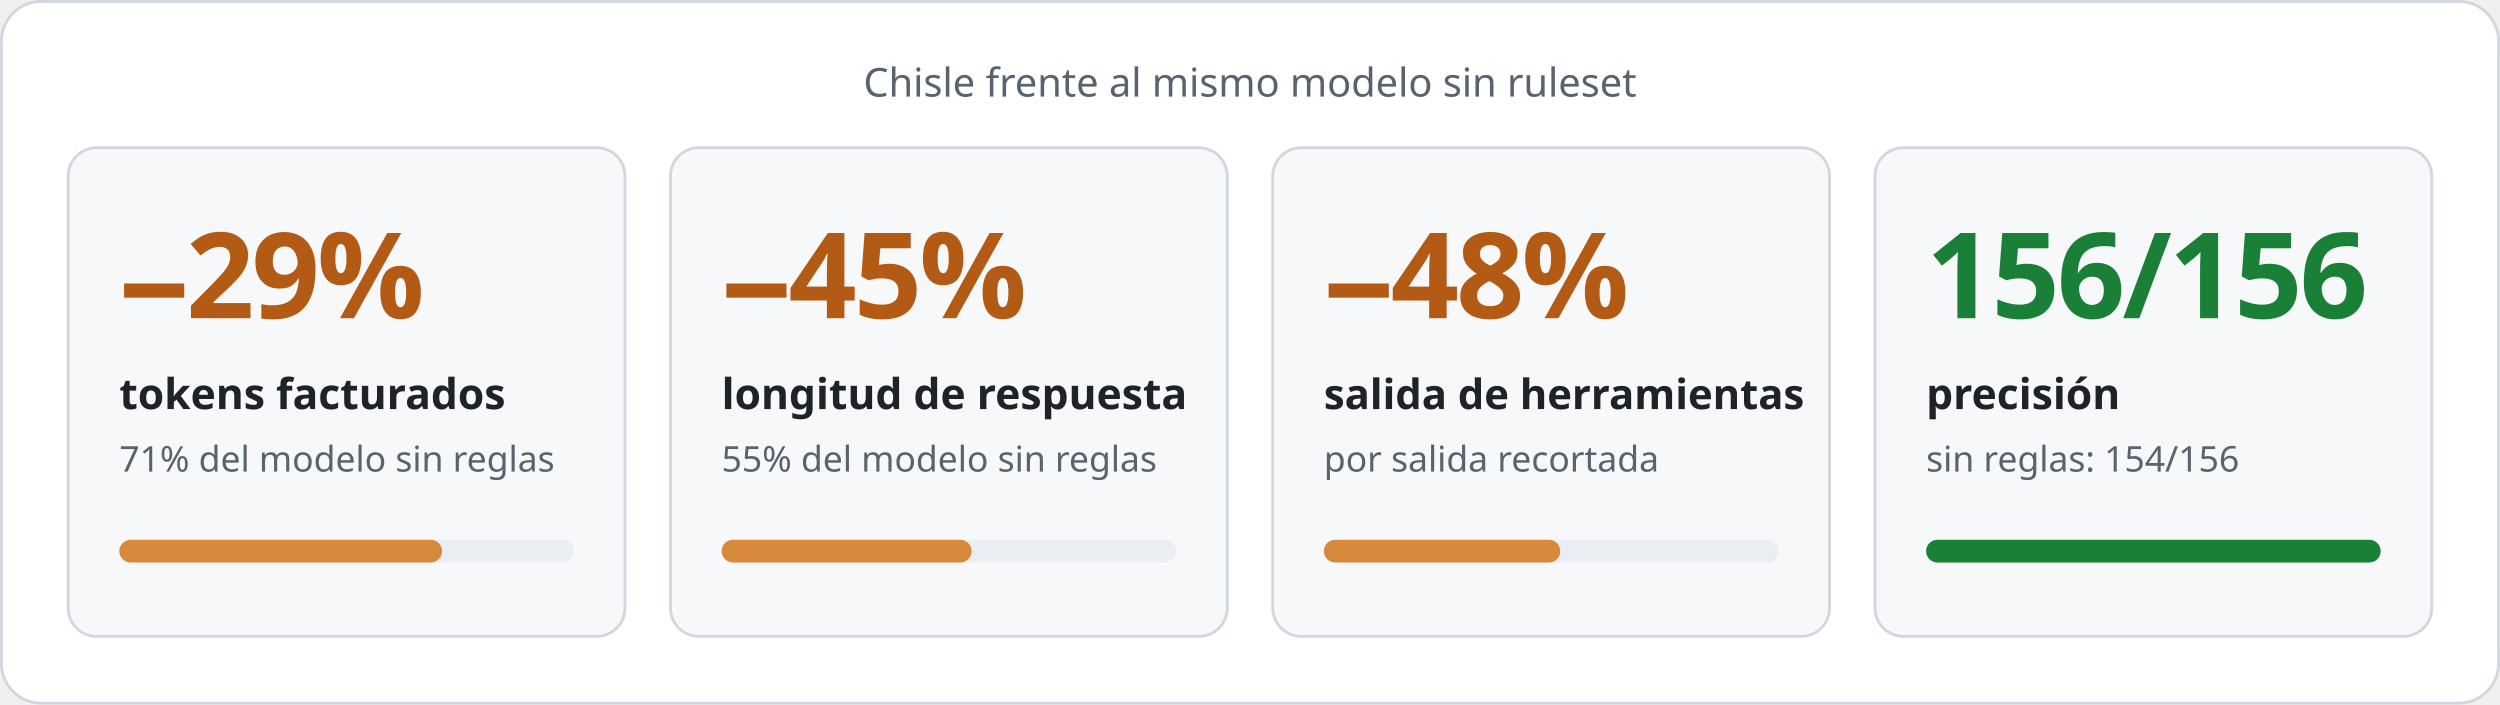
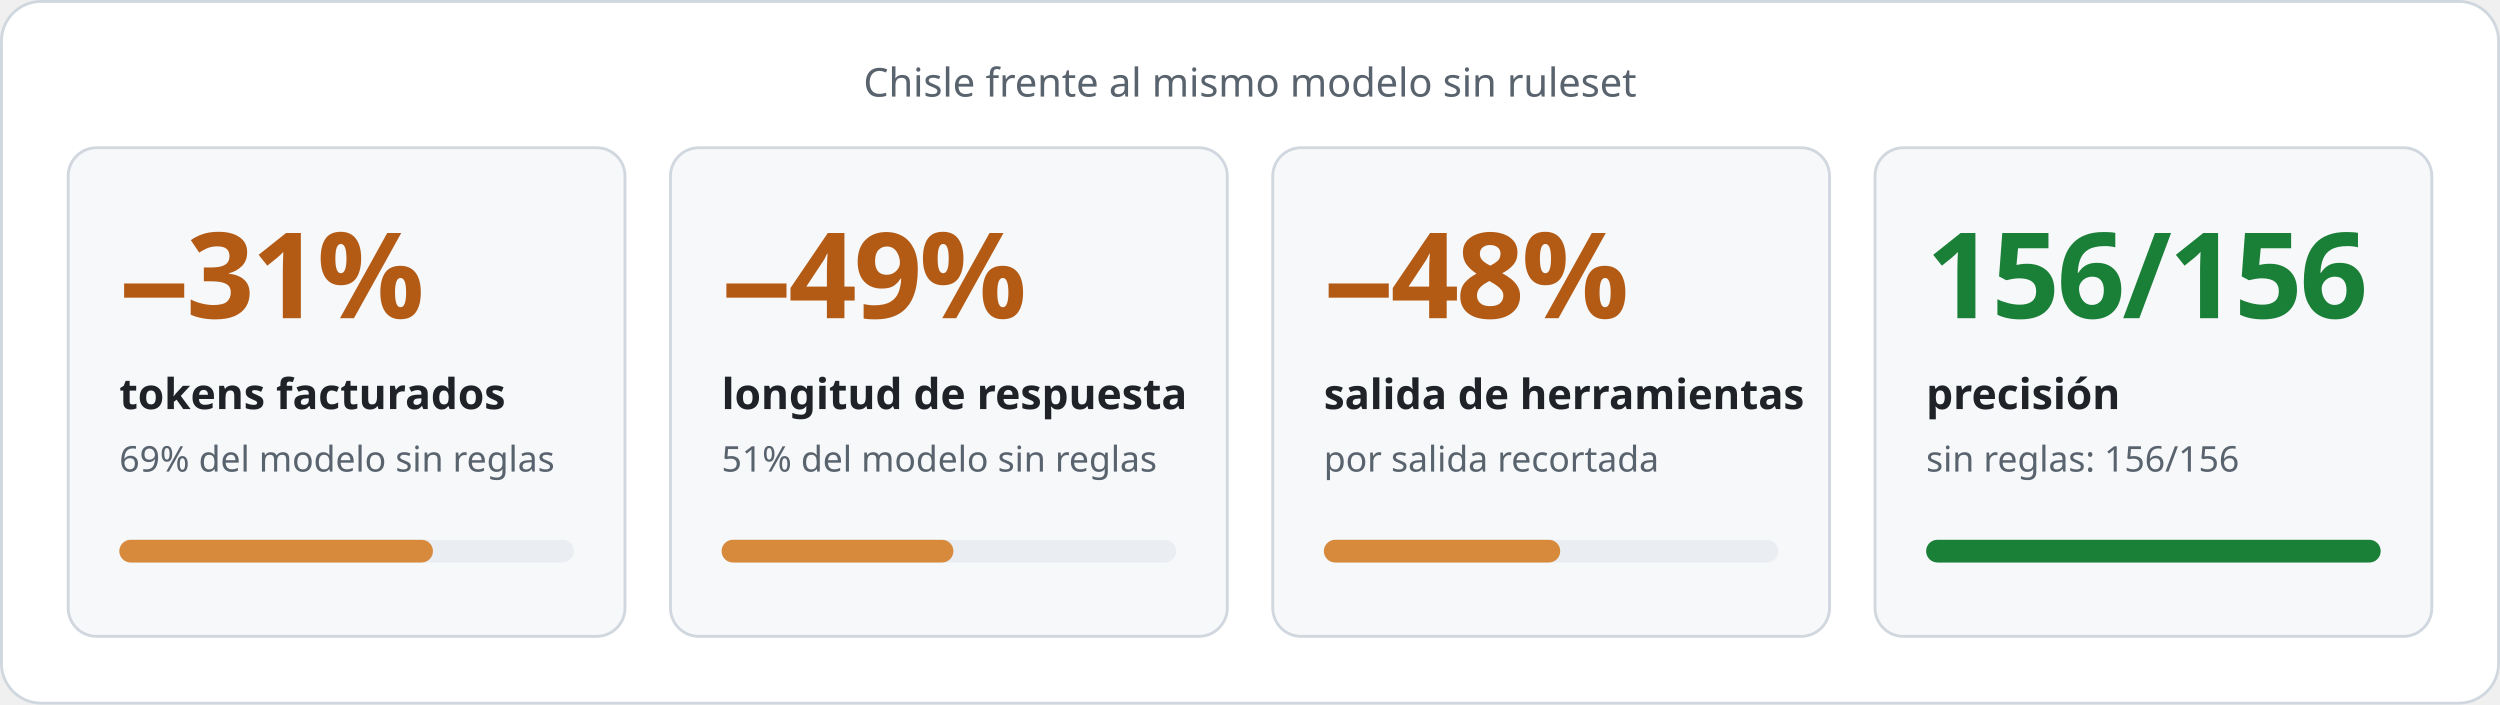
- <svg xmlns="http://www.w3.org/2000/svg" width="880" height="248" viewBox="0 0 880 248" font-family="-apple-system,BlinkMacSystemFont,'Segoe UI','Noto Sans',Helvetica,Arial,sans-serif" xml:space="preserve" role="img" aria-label="Chisle versus the same model with no ruleset: 29% fewer billed output tokens, answers 45% shorter, oversized tool output 48% smaller, accuracy 156 of 156 versus 154 of 156.">
+ <svg xmlns="http://www.w3.org/2000/svg" width="880" height="248" viewBox="0 0 880 248" font-family="-apple-system,BlinkMacSystemFont,'Segoe UI','Noto Sans',Helvetica,Arial,sans-serif" xml:space="preserve" role="img" aria-label="Chisle versus the same model with no ruleset: 31% fewer billed output tokens, answers 49% shorter, oversized tool output 48% smaller, accuracy 156 of 156, the same as the bare model.">
  <rect x="0.5" y="0.5" width="879" height="247" rx="14" fill="#ffffff" stroke="#d0d7de" />
  <text x="440" y="34" font-size="14" fill="#59636e" text-anchor="middle">Chisle frente al mismo modelo sin ruleset</text>
  <g>
    <animate attributeName="opacity" values="0;0;1" keyTimes="0;0.000;1" dur="0.6s" fill="freeze" />
    <animateTransform attributeName="transform" type="translate" values="0 10;0 10;0 0" keyTimes="0;0.000;1" dur="0.6s" fill="freeze" calcMode="spline" keySplines="0 0 1 1;0.2 0.7 0.2 1" />
    <rect x="24" y="52" width="196" height="172" rx="10" fill="#f6f8fa" stroke="#d0d7de" />
-     <text x="42" y="112" font-size="42" font-weight="800" letter-spacing="-1" fill="#b35a14">−29%</text>
+     <text x="42" y="112" font-size="42" font-weight="800" letter-spacing="-1" fill="#b35a14">−31%</text>
    <text x="42" y="144" font-size="15" font-weight="600" fill="#1f2328">tokens facturados</text>
-     <text x="42" y="166" font-size="12.5" fill="#59636e">71% del modelo sin reglas</text>
+     <text x="42" y="166" font-size="12.5" fill="#59636e">69% del modelo sin reglas</text>
    <rect x="42" y="190" width="160" height="8" rx="4" fill="#eaeef2" />
-     <rect x="42" y="190" width="113.6" height="8" rx="4" fill="#d78a3c">
-       <animate attributeName="width" values="160;160;113.6;113.6" keyTimes="0;0.2;0.5;1" dur="5s" repeatCount="indefinite" calcMode="spline" keySplines="0.4 0 0.2 1;0.4 0 0.2 1;0.4 0 0.2 1" />
+     <rect x="42" y="190" width="110.4" height="8" rx="4" fill="#d78a3c">
+       <animate attributeName="width" values="160;160;110.4;110.4" keyTimes="0;0.2;0.5;1" dur="5s" repeatCount="indefinite" calcMode="spline" keySplines="0.4 0 0.2 1;0.4 0 0.2 1;0.4 0 0.2 1" />
    </rect>
  </g>
  <g>
    <animate attributeName="opacity" values="0;0;1" keyTimes="0;0.200;1" dur="0.75s" fill="freeze" />
    <animateTransform attributeName="transform" type="translate" values="0 10;0 10;0 0" keyTimes="0;0.200;1" dur="0.75s" fill="freeze" calcMode="spline" keySplines="0 0 1 1;0.2 0.7 0.2 1" />
    <rect x="236" y="52" width="196" height="172" rx="10" fill="#f6f8fa" stroke="#d0d7de" />
-     <text x="254" y="112" font-size="42" font-weight="800" letter-spacing="-1" fill="#b35a14">−45%</text>
+     <text x="254" y="112" font-size="42" font-weight="800" letter-spacing="-1" fill="#b35a14">−49%</text>
    <text x="254" y="144" font-size="15" font-weight="600" fill="#1f2328">longitud de respuesta</text>
-     <text x="254" y="166" font-size="12.5" fill="#59636e">55% del modelo sin reglas</text>
+     <text x="254" y="166" font-size="12.5" fill="#59636e">51% del modelo sin reglas</text>
    <rect x="254" y="190" width="160" height="8" rx="4" fill="#eaeef2" />
-     <rect x="254" y="190" width="88" height="8" rx="4" fill="#d78a3c">
-       <animate attributeName="width" values="160;160;88;88" keyTimes="0;0.2;0.5;1" dur="5s" repeatCount="indefinite" calcMode="spline" keySplines="0.4 0 0.2 1;0.4 0 0.2 1;0.4 0 0.2 1" />
+     <rect x="254" y="190" width="81.6" height="8" rx="4" fill="#d78a3c">
+       <animate attributeName="width" values="160;160;81.6;81.6" keyTimes="0;0.2;0.5;1" dur="5s" repeatCount="indefinite" calcMode="spline" keySplines="0.4 0 0.2 1;0.4 0 0.2 1;0.4 0 0.2 1" />
    </rect>
  </g>
  <g>
    <animate attributeName="opacity" values="0;0;1" keyTimes="0;0.333;1" dur="0.9s" fill="freeze" />
    <animateTransform attributeName="transform" type="translate" values="0 10;0 10;0 0" keyTimes="0;0.333;1" dur="0.9s" fill="freeze" calcMode="spline" keySplines="0 0 1 1;0.2 0.7 0.2 1" />
    <rect x="448" y="52" width="196" height="172" rx="10" fill="#f6f8fa" stroke="#d0d7de" />
    <text x="466" y="112" font-size="42" font-weight="800" letter-spacing="-1" fill="#b35a14">−48%</text>
    <text x="466" y="144" font-size="14.7" font-weight="600" fill="#1f2328">salida de herramientas</text>
    <text x="466" y="166" font-size="12.5" fill="#59636e">por salida recortada</text>
    <rect x="466" y="190" width="160" height="8" rx="4" fill="#eaeef2" />
    <rect x="466" y="190" width="83.2" height="8" rx="4" fill="#d78a3c">
      <animate attributeName="width" values="160;160;83.2;83.2" keyTimes="0;0.2;0.5;1" dur="5s" repeatCount="indefinite" calcMode="spline" keySplines="0.4 0 0.2 1;0.4 0 0.2 1;0.4 0 0.2 1" />
    </rect>
  </g>
  <g>
    <animate attributeName="opacity" values="0;0;1" keyTimes="0;0.429;1" dur="1.05s" fill="freeze" />
    <animateTransform attributeName="transform" type="translate" values="0 10;0 10;0 0" keyTimes="0;0.429;1" dur="1.05s" fill="freeze" calcMode="spline" keySplines="0 0 1 1;0.2 0.7 0.2 1" />
    <rect x="660" y="52" width="196" height="172" rx="10" fill="#f6f8fa" stroke="#d0d7de" />
    <text x="678" y="112" font-size="42" font-weight="800" letter-spacing="-1" fill="#1a7f37">156/156</text>
    <text x="678" y="144" font-size="15" font-weight="600" fill="#1f2328">precisión</text>
-     <text x="678" y="166" font-size="12.5" fill="#59636e">sin reglas: 154/156</text>
+     <text x="678" y="166" font-size="12.5" fill="#59636e">sin reglas: 156/156</text>
    <rect x="678" y="190" width="160" height="8" rx="4" fill="#eaeef2" />
    <rect x="678" y="190" width="160" height="8" rx="4" fill="#1a7f37" />
  </g>
</svg>
